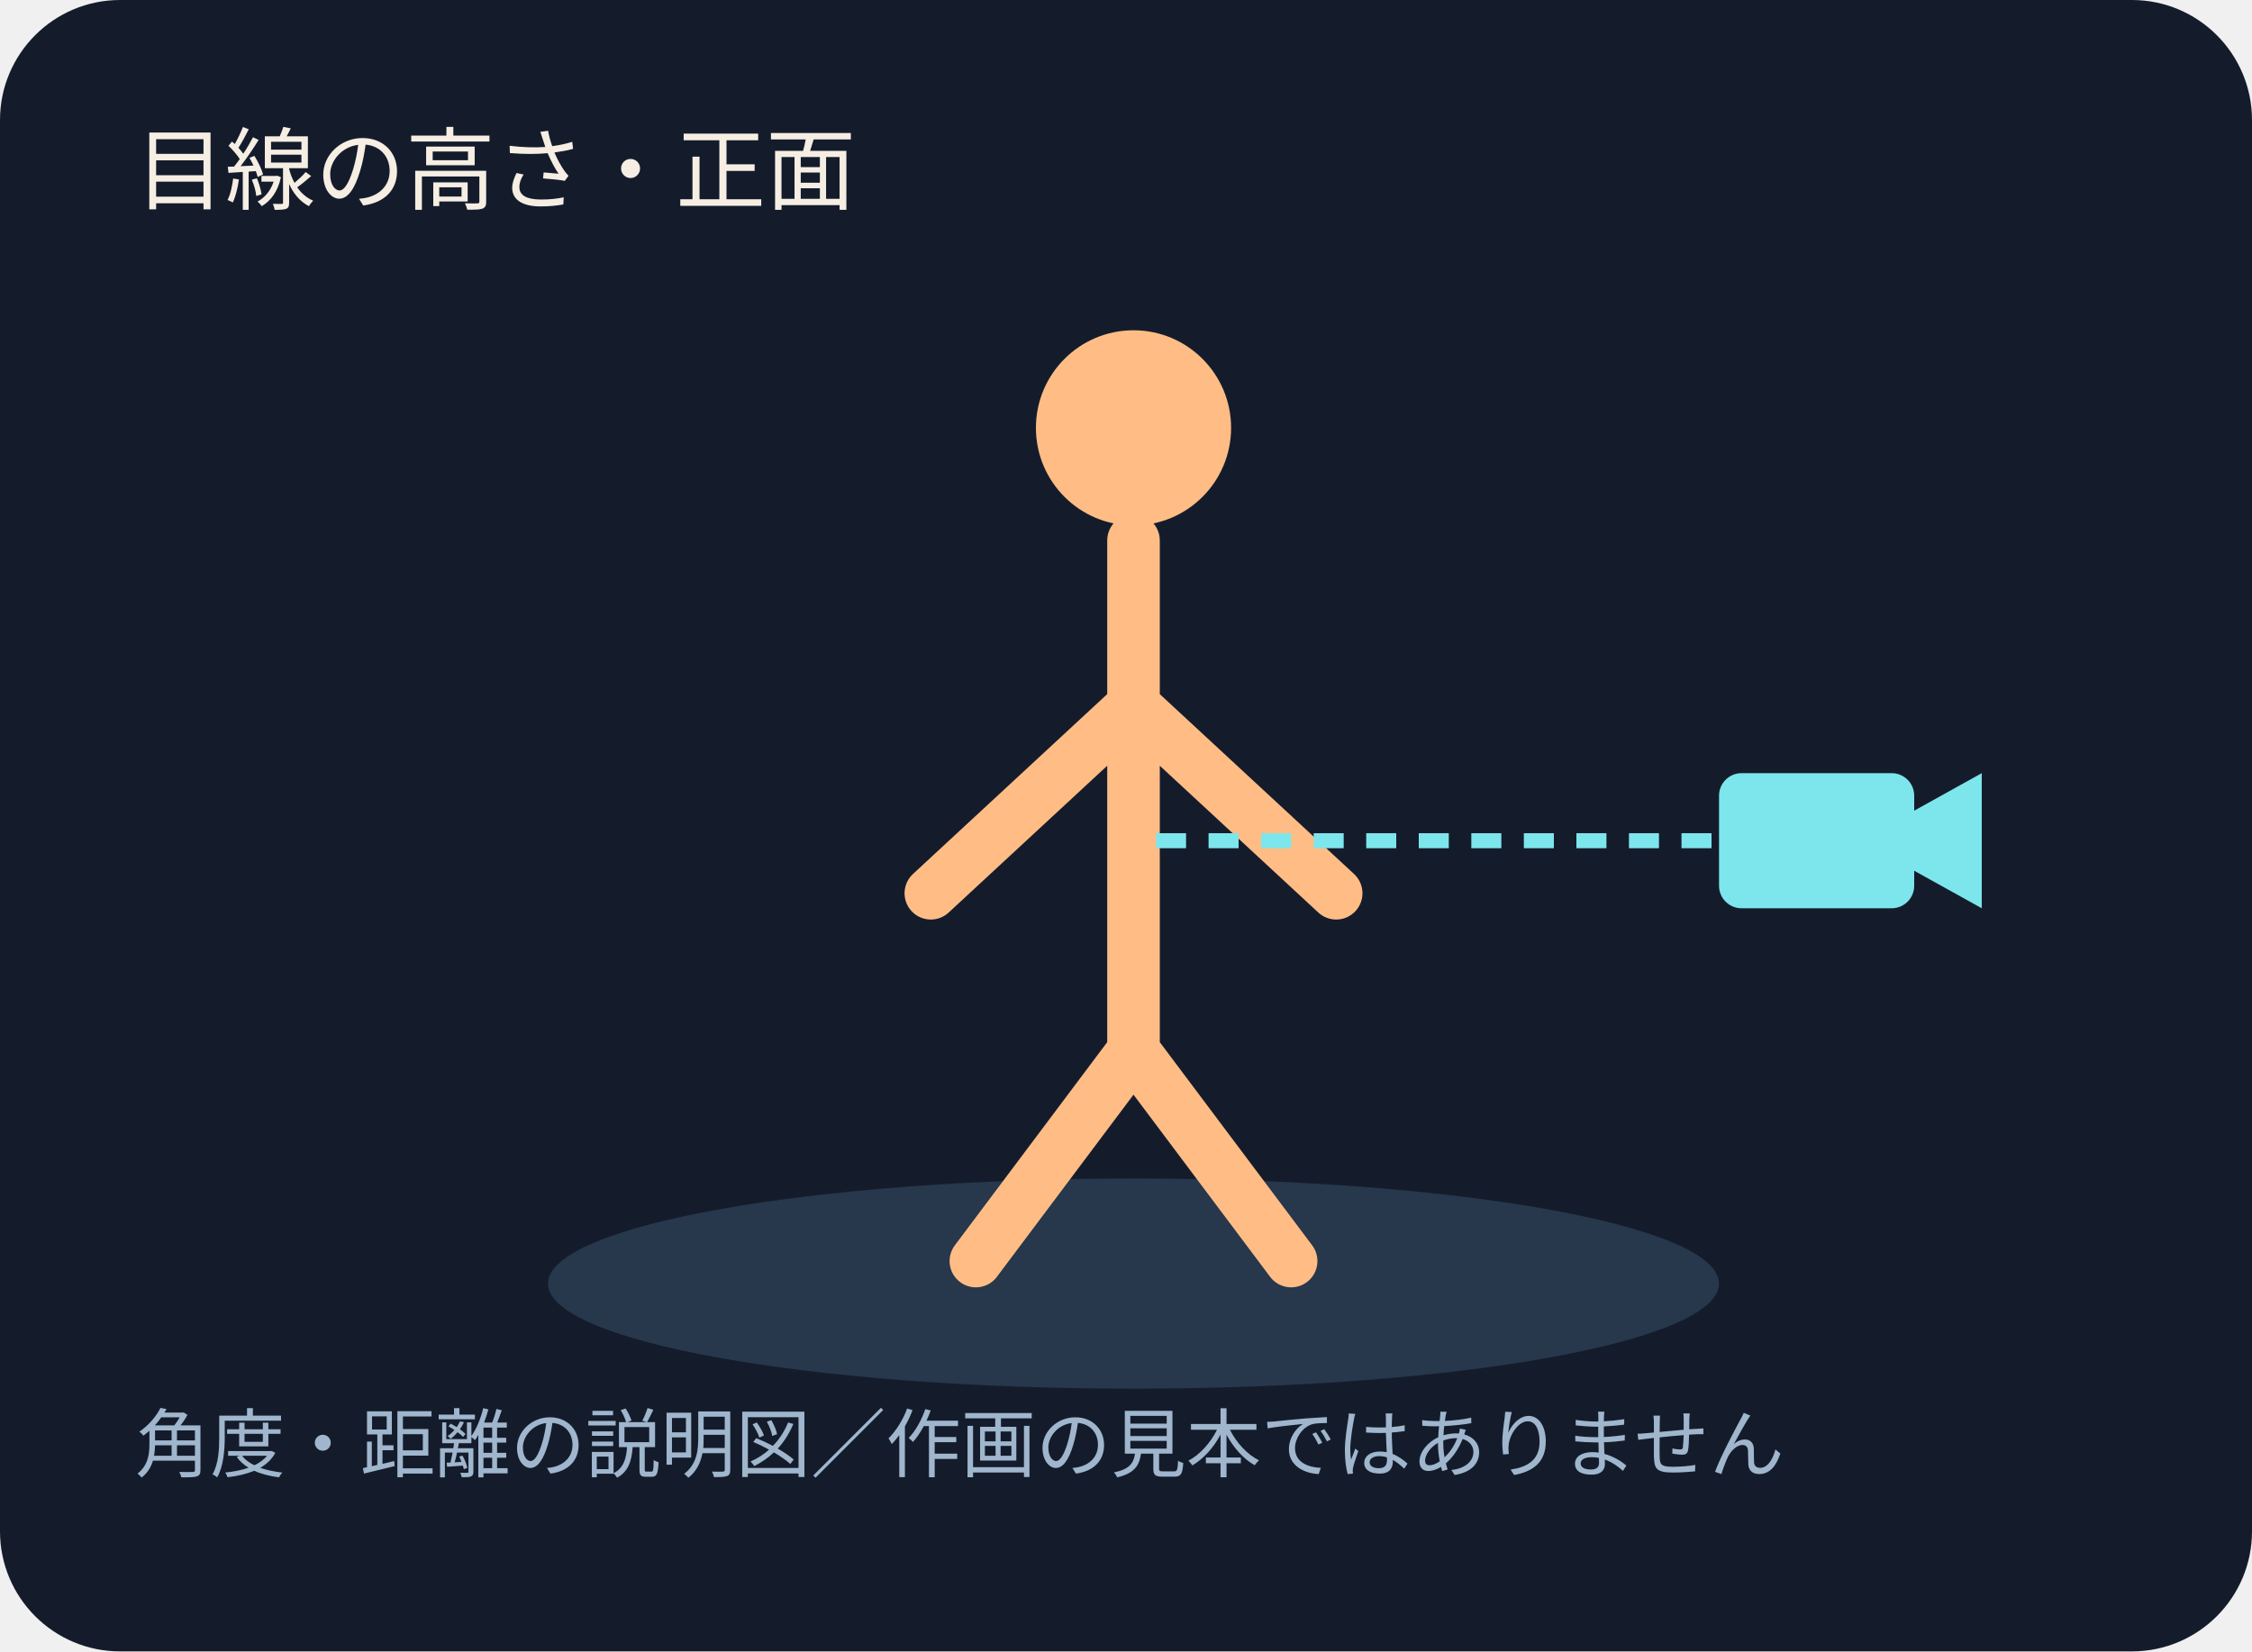
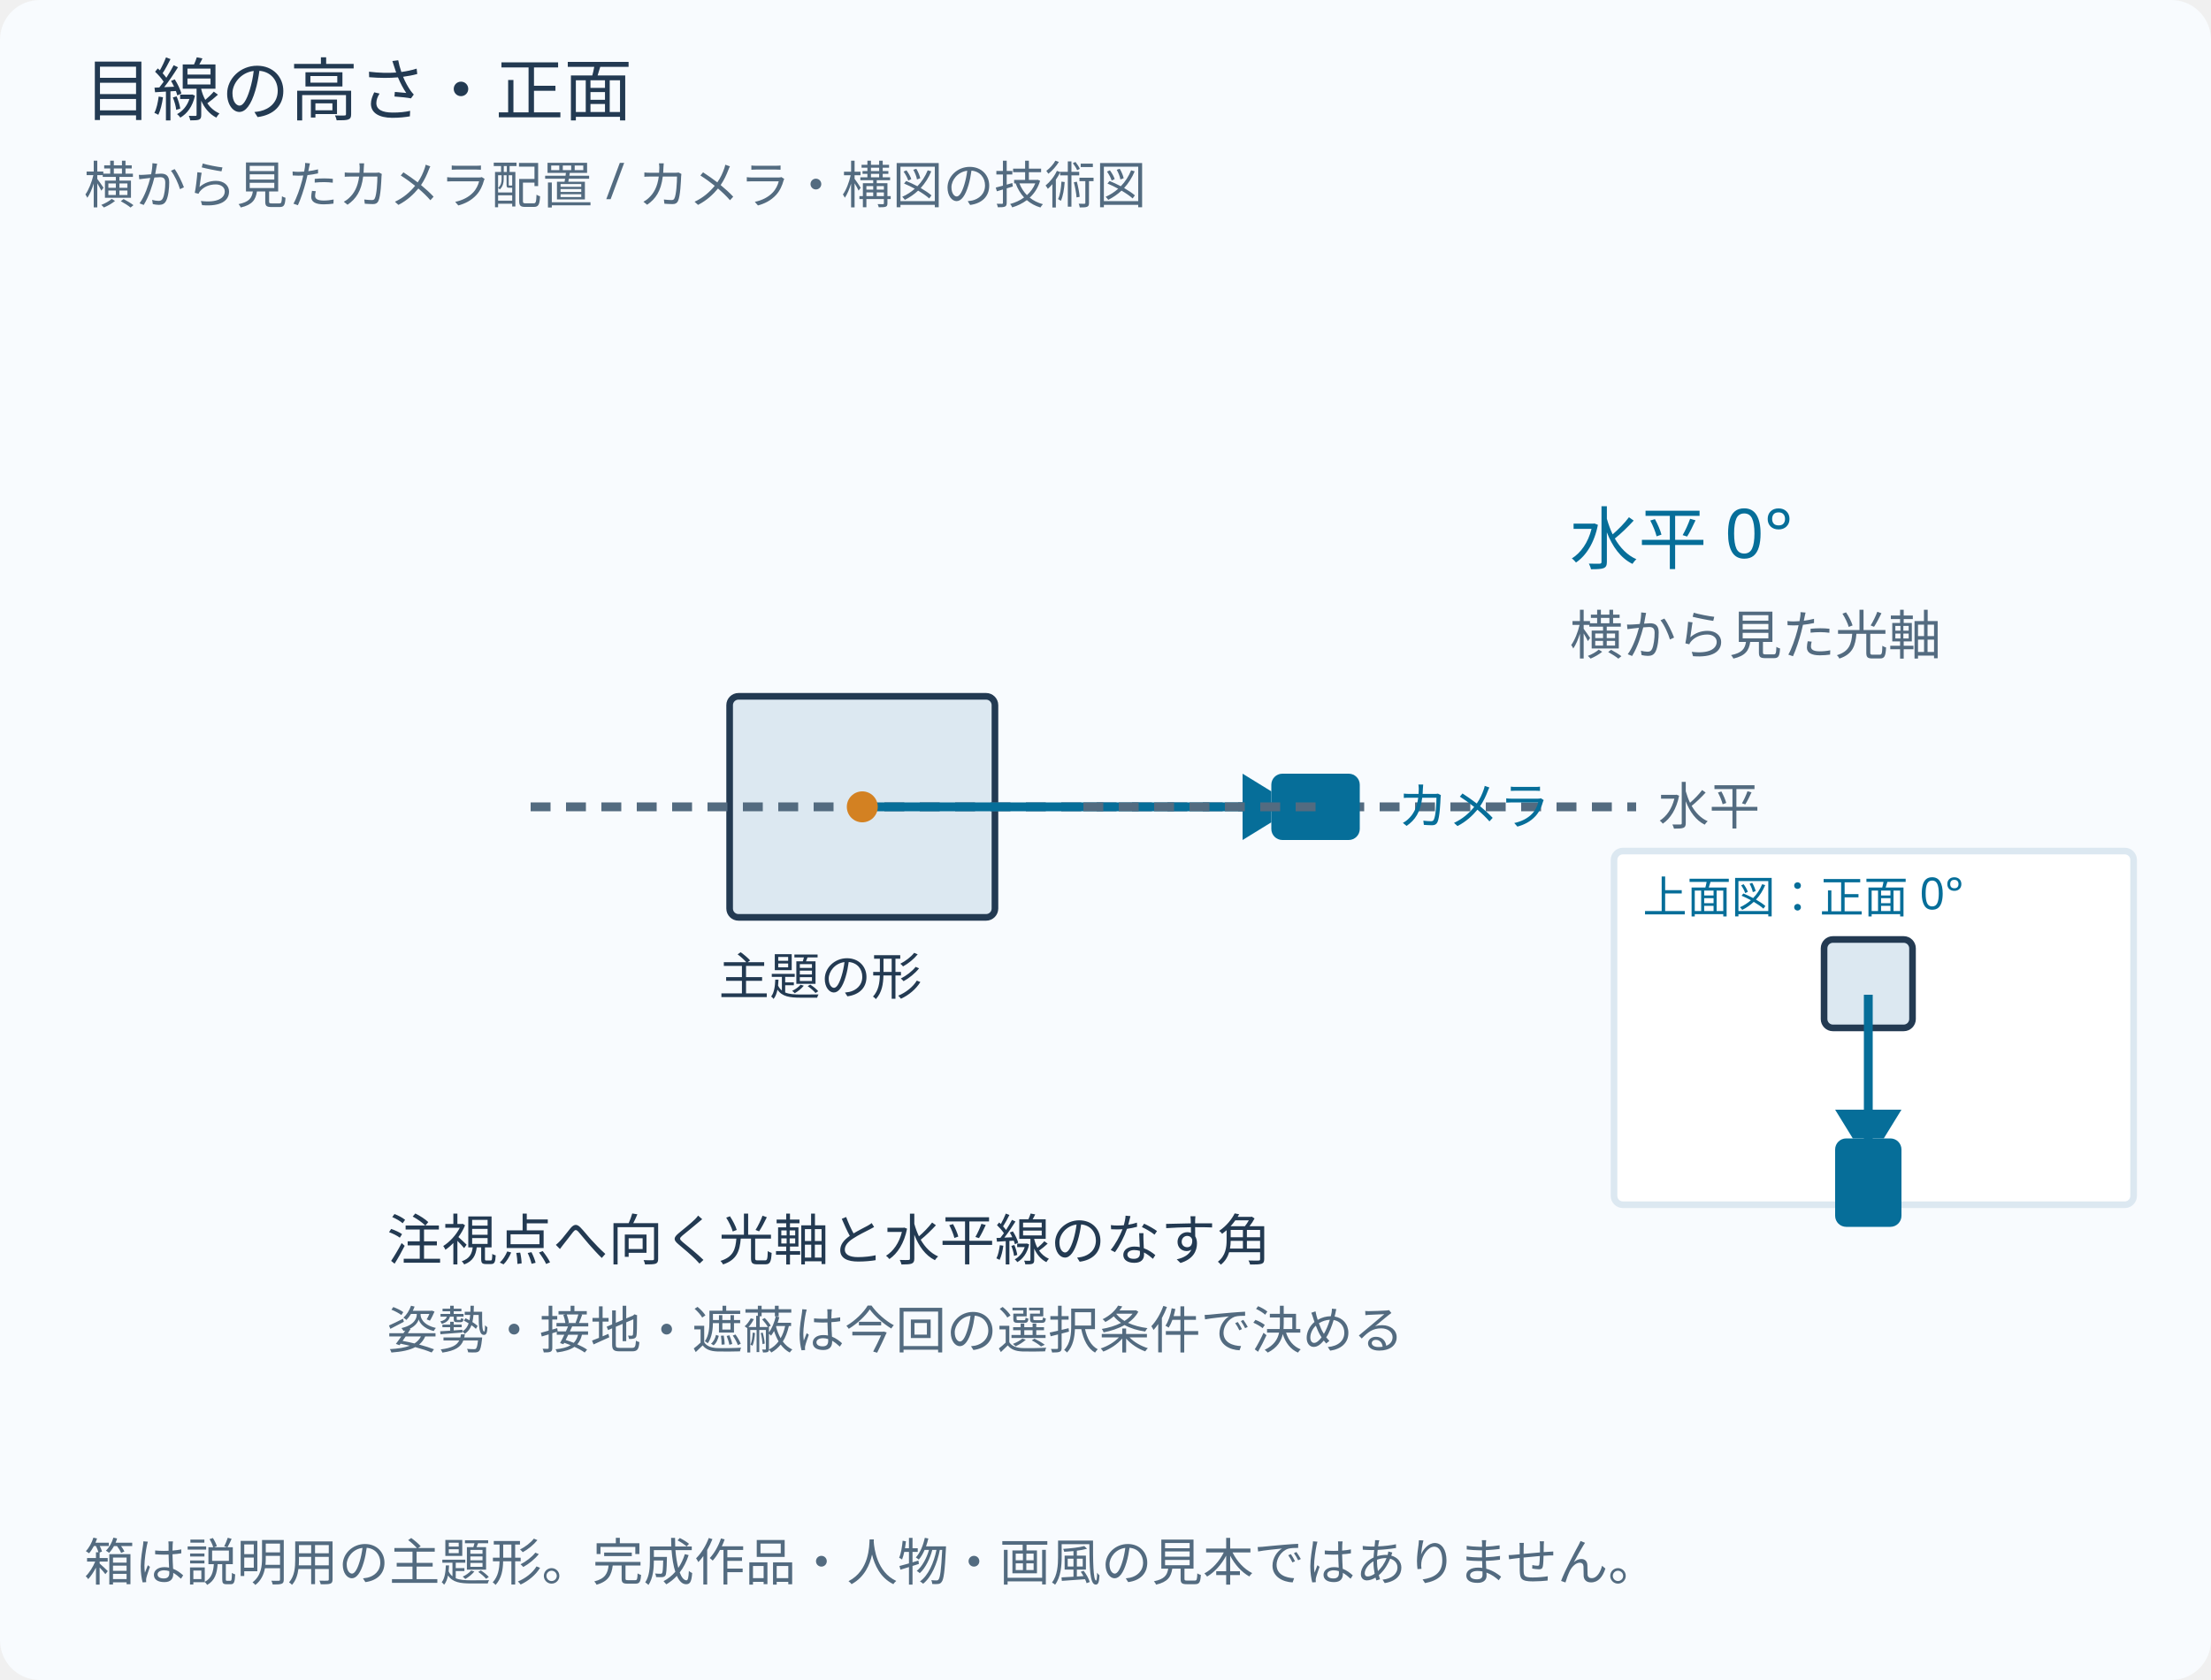
- <svg xmlns="http://www.w3.org/2000/svg" width="600" height="440" viewBox="0 0 300 220">
-   <rect width="300" height="220" rx="16" fill="#141c2c" />
-   <text x="18" y="27" fill="#f6eee3" font-family="sans-serif" font-size="12">目線の高さ・正面</text>
-   <ellipse cx="151" cy="171" rx="78" ry="14" fill="#27374c" />
-   <path d="M151 72v68m0-46l-27 25m27-25l27 25m-27 21l-21 28m21-28l21 28" stroke="#ffbd85" stroke-width="7" stroke-linecap="round" fill="none" />
-   <circle cx="151" cy="57" r="13" fill="#ffbd85" />
-   <path d="M242 112L151 112" stroke="#7de6ec" stroke-width="2" stroke-dasharray="4 3" />
-   <g transform="translate(229 103) rotate(0 13 9)">
-     <rect width="26" height="18" rx="3" fill="#7de6ec" />
-     <path d="M26 5l9-5v18l-9-5" fill="#7de6ec" />
+ <svg xmlns="http://www.w3.org/2000/svg" width="1000" height="760" viewBox="0 0 1000 760" role="img" aria-labelledby="diagram-title diagram-desc" data-diagram-kind="pitch">
+   <rect width="1000" height="760" rx="18" fill="#f8fbfe" />
+   <text x="38" y="52" font-size="31" fill="#233a52" text-anchor="start" font-family="sans-serif">目線の高さ・正面</text>
+   <text x="38" y="92" font-size="23" fill="#536b80" text-anchor="start" font-family="sans-serif">横から見たカメラ配置 / カメラ・構図の技術図</text>
+   <rect id="subject-shape" x="330" y="315" width="120" height="100" rx="4" fill="#dce8f1" stroke="#233a52" stroke-width="3" />
+   <line x1="240" y1="365" x2="740" y2="365" stroke="#536b80" stroke-width="4" stroke-dasharray="9 7" />
+   <text x="750" y="373" font-size="23" fill="#536b80" text-anchor="start" font-family="sans-serif">水平</text>
+   <line id="optical-axis" x1="595" y1="365" x2="390" y2="365" stroke="#066e99" stroke-width="4" />
+   <circle cx="390" cy="365" r="7" fill="#d38122" />
+   <g class="camera-symbol" transform="translate(595 365) rotate(0)">
+     <rect x="-20" y="-15" width="40" height="30" rx="5" fill="#066e99" />
+     <path d="M-20 -7L-33 -15V15L-20 7Z" fill="#066e99" />
  </g>
-   <text x="18" y="196" fill="#9fb6cd" font-family="sans-serif" font-size="10">角度・距離の説明図／作画の見本ではありません</text>
+   <line id="horizontal-reference" x1="595" y1="365" x2="490" y2="365" stroke="#536b80" stroke-width="4" stroke-dasharray="9 7" />
+   <text x="710" y="255" font-size="31" fill="#066e99" text-anchor="start" font-family="sans-serif">水平 0°</text>
+   <text x="710" y="296" font-size="24" fill="#536b80" text-anchor="start" font-family="sans-serif">横から見た光軸</text>
+   <text x="325" y="450" font-size="23" fill="#233a52" text-anchor="start" font-family="sans-serif">主題の形</text>
+   <text x="632" y="373" font-size="23" fill="#066e99" text-anchor="start" font-family="sans-serif">カメラ</text>
+   <text x="175" y="570" font-size="25" fill="#233a52" text-anchor="start" font-family="sans-serif">注視点へ向く光軸と水平線のなす角</text>
+   <text x="175" y="610" font-size="23" fill="#536b80" text-anchor="start" font-family="sans-serif">姿勢・接地・遮蔽は今回の選択条件で決める</text>
+   <rect x="730" y="385" width="235" height="160" rx="4" fill="#ffffff" stroke="#dce8f1" stroke-width="3" />
+   <rect x="825" y="425" width="40" height="40" rx="4" fill="#dce8f1" stroke="#233a52" stroke-width="3" />
+   <line id="azimuth-axis" x1="845" y1="535" x2="845" y2="450" stroke="#066e99" stroke-width="4" />
+   <g class="camera-symbol" transform="translate(845 535) rotate(90)">
+     <rect x="-20" y="-15" width="40" height="30" rx="5" fill="#066e99" />
+     <path d="M-20 -7L-33 -15V15L-20 7Z" fill="#066e99" />
+   </g>
+   <text x="743" y="413" font-size="20" fill="#066e99" text-anchor="start" font-family="sans-serif">上面図：正面 0°</text>
+   <text x="38" y="715" font-size="23" fill="#536b80" text-anchor="start" font-family="sans-serif">箱は説明用の主題形。完成作品・人物・画風の見本ではありません。</text>
</svg>
